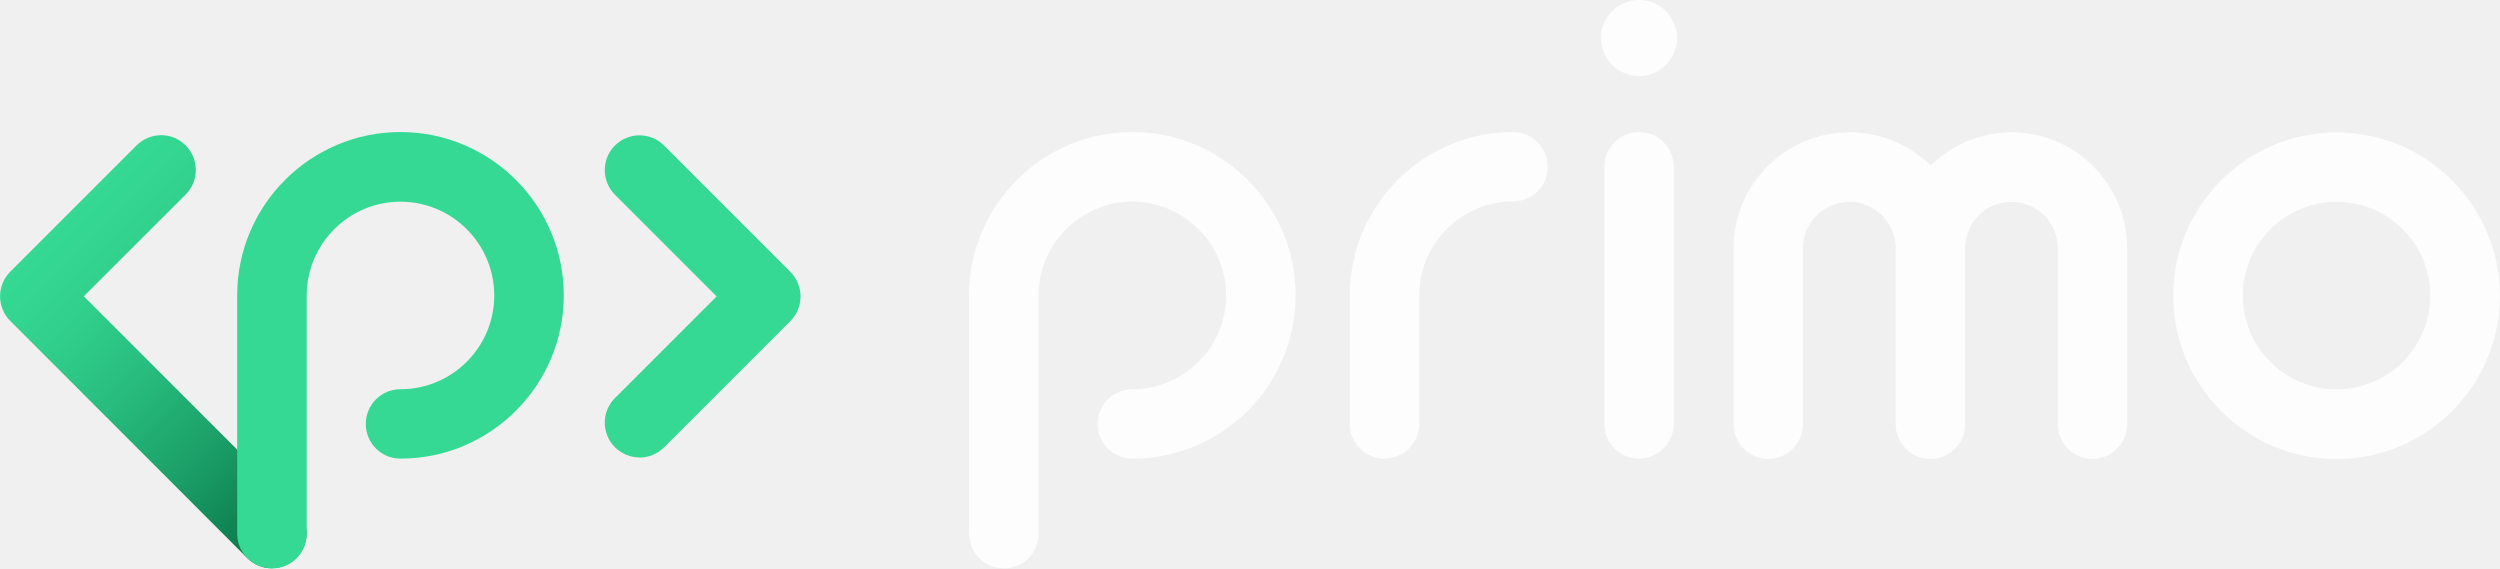
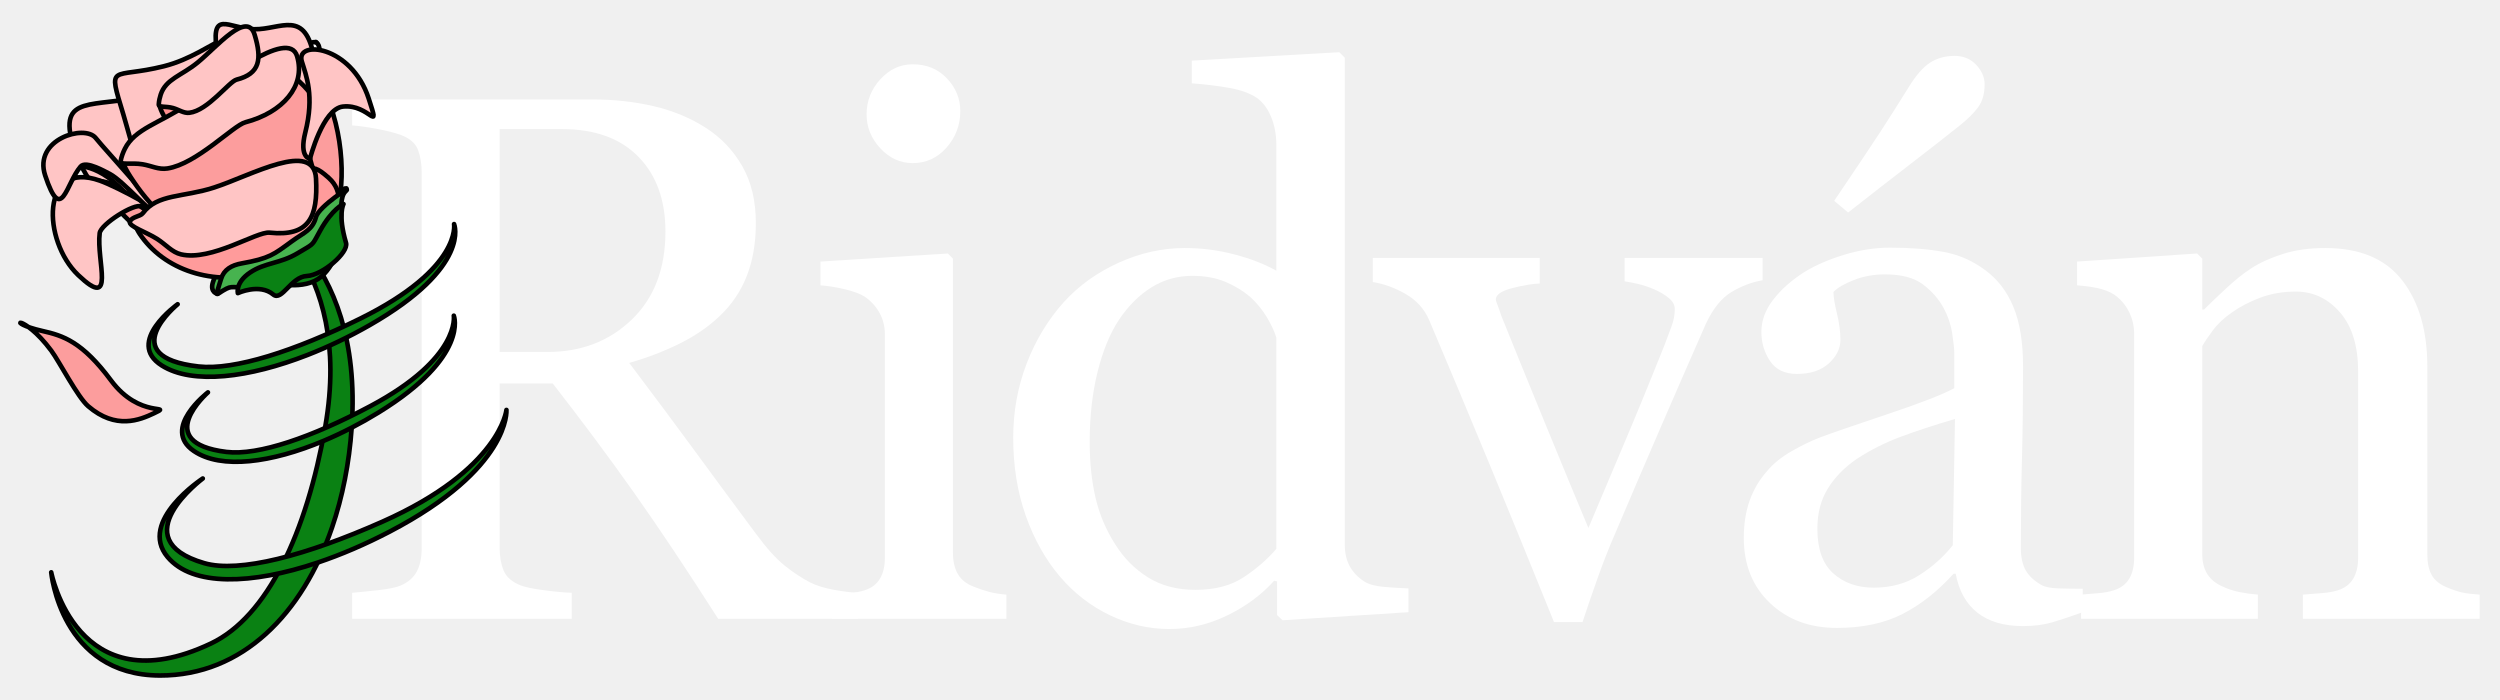
- <svg xmlns="http://www.w3.org/2000/svg" viewBox="0 0 871 198" fill="none">
-   <g clip-path="url(#clip0_250_527)">
-     <path d="M814.062 159.924C782.686 159.924 757.171 134.408 757.171 103.032C757.171 71.657 782.686 46.141 814.062 46.141C845.438 46.141 870.954 71.657 870.954 103.032C870.954 134.408 845.438 159.924 814.062 159.924ZM814.062 70.319C796.021 70.319 781.395 84.991 781.395 102.986C781.395 120.981 796.067 135.654 814.062 135.654C832.057 135.654 846.73 120.981 846.73 102.986C846.73 84.991 832.057 70.319 814.062 70.319Z" fill="#FDFDFD" />
-     <path d="M700.925 46.095C689.897 46.095 679.931 50.524 672.641 57.676C665.35 50.524 655.384 46.095 644.356 46.095C622.07 46.095 603.983 64.228 603.983 86.468V147.789C603.983 154.479 609.382 159.878 616.072 159.878C622.763 159.878 628.161 154.479 628.161 147.789V86.468C628.161 77.563 635.405 70.319 644.31 70.319C653.215 70.319 660.46 77.563 660.46 86.468V147.789C660.46 154.479 665.858 159.878 672.548 159.878C679.239 159.878 684.637 154.479 684.637 147.789V86.468C684.637 77.563 691.881 70.319 700.787 70.319C709.692 70.319 716.936 77.563 716.936 86.468V147.789C716.936 154.479 722.334 159.878 729.025 159.878C735.715 159.878 741.114 154.479 741.114 147.789V86.468C741.114 64.182 722.98 46.095 700.74 46.095H700.925Z" fill="#FDFDFD" />
-     <path d="M571.039 159.786C564.348 159.786 558.95 154.387 558.95 147.697V58.091C558.95 51.401 564.348 46.002 571.039 46.002C577.729 46.002 583.128 51.401 583.128 58.091V147.697C583.128 154.387 577.729 159.786 571.039 159.786Z" fill="#FDFDFD" />
-     <path d="M571.039 26.485C578.352 26.485 584.281 20.556 584.281 13.242C584.281 5.929 578.352 0 571.039 0C563.725 0 557.796 5.929 557.796 13.242C557.796 20.556 563.725 26.485 571.039 26.485Z" fill="#FDFDFD" />
-     <path d="M482.356 159.785C475.666 159.785 470.267 154.387 470.267 147.697V102.894C470.267 71.518 495.783 46.002 527.159 46.002C533.849 46.002 539.248 51.401 539.248 58.091C539.248 64.782 533.849 70.18 527.159 70.18C509.118 70.18 494.491 84.853 494.491 102.848V147.65C494.491 154.341 489.093 159.739 482.402 159.739L482.356 159.785Z" fill="#FDFDFD" />
-     <path d="M349.701 197.99C343.011 197.99 337.612 192.592 337.612 185.901V102.894C337.612 71.518 363.128 46.002 394.504 46.002C425.88 46.002 451.396 71.518 451.396 102.894C451.396 134.27 425.88 159.786 394.504 159.786C387.814 159.786 382.415 154.387 382.415 147.697C382.415 141.006 387.814 135.608 394.504 135.608C412.545 135.608 427.172 120.935 427.172 102.94C427.172 84.945 412.499 70.272 394.504 70.272C376.509 70.272 361.836 84.945 361.836 102.94V185.947C361.836 192.638 356.438 198.036 349.747 198.036L349.701 197.99Z" fill="#FDFDFD" />
-     <path d="M222.814 159.371C219.723 159.371 216.631 158.171 214.232 155.818C209.526 151.065 209.526 143.406 214.232 138.699L249.668 103.263L214.232 67.827C209.526 63.075 209.526 55.415 214.232 50.709C218.984 45.956 226.644 45.956 231.35 50.709L275.368 94.727C280.075 99.48 280.075 107.139 275.368 111.845L231.35 155.864C228.997 158.217 225.906 159.417 222.768 159.417L222.814 159.371Z" fill="#35D994" />
-     <path d="M94.727 197.99C91.636 197.99 88.544 196.791 86.145 194.437L3.553 111.799C-1.153 107.047 -1.153 99.387 3.553 94.681L47.571 50.663C52.324 45.91 59.983 45.91 64.689 50.663C69.396 55.415 69.396 63.075 64.689 67.781L29.207 103.217L103.263 177.273C107.97 182.026 107.97 189.685 103.263 194.391C100.91 196.744 97.819 197.944 94.681 197.944L94.727 197.99Z" fill="url(#paint0_linear_250_527)" />
-     <path d="M94.727 197.99C88.037 197.99 82.638 192.592 82.638 185.901V102.894C82.638 71.518 108.154 46.002 139.53 46.002C170.906 46.002 196.422 71.518 196.422 102.894C196.422 134.27 170.906 159.785 139.53 159.785C132.84 159.785 127.441 154.387 127.441 147.697C127.441 141.006 132.84 135.608 139.53 135.608C157.571 135.608 172.198 120.935 172.198 102.94C172.198 84.945 157.525 70.272 139.53 70.272C121.535 70.272 106.862 84.945 106.862 102.94V185.947C106.862 192.638 101.464 198.036 94.773 198.036L94.727 197.99Z" fill="#35D994" />
+ <svg xmlns="http://www.w3.org/2000/svg" clip-rule="evenodd" fill-rule="evenodd" stroke-linecap="round" stroke-linejoin="round" viewBox="0 0 1000.6 280">
+   <g fill-rule="evenodd">
+     <g fill="#fff">
+       <path d="m343.387 247.658h-55.957c-12.402-19.433-23.608-36.23-33.618-50.391-10.01-14.16-20.874-28.759-32.593-43.798h-21.24v65.918c0 3.418.537 6.421 1.611 9.008 1.075 2.588 3.369 4.566 6.885 5.933 1.758.684 4.834 1.318 9.229 1.904 4.394.586 8.105.928 11.132 1.026v10.4h-87.89v-10.4c2.344-.196 5.737-.537 10.18-1.026 4.444-.488 7.544-1.123 9.302-1.904 2.93-1.27 5.054-3.125 6.372-5.566 1.319-2.442 1.978-5.567 1.978-9.375v-150.293c0-3.418-.488-6.445-1.465-9.082s-3.271-4.639-6.885-6.006c-2.441-.879-5.615-1.685-9.521-2.417-3.907-.733-7.227-1.196-9.961-1.392v-10.4h95.947c8.789 0 17.041.903 24.756 2.71 7.715 1.807 14.697 4.712 20.947 8.716 6.055 3.906 10.889 9.009 14.502 15.308 3.613 6.299 5.42 13.892 5.42 22.778 0 8.008-1.221 15.087-3.662 21.24-2.441 6.152-6.055 11.474-10.84 15.967-4.394 4.199-9.668 7.836-15.82 10.913-6.153 3.076-12.94 5.688-20.362 7.837 10.254 13.574 18.775 25 25.562 34.277s15.112 20.557 24.976 33.838c4.296 5.859 8.178 10.18 11.645 12.964 3.467 2.783 6.909 5.053 10.327 6.811 2.539 1.27 5.713 2.246 9.522 2.93 3.808.683 6.982 1.074 9.521 1.172zm-77.051-154.98c0-12.598-3.613-22.583-10.839-29.956-7.227-7.373-17.432-11.06-30.616-11.06h-24.902v89.209h19.189c13.477 0 24.707-4.321 33.692-12.964 8.984-8.642 13.476-20.386 13.476-35.229z" />
+       <path d="m402.801 247.658h-69.873v-9.668c2.246-.195 4.566-.39 6.958-.586 2.393-.195 4.468-.586 6.226-1.172 2.734-.879 4.761-2.417 6.079-4.614s1.977-5.054 1.977-8.569v-89.209c0-3.125-.708-5.982-2.124-8.57-1.416-2.587-3.393-4.76-5.932-6.518-1.856-1.172-4.541-2.173-8.057-3.003-3.515-.83-6.738-1.343-9.668-1.538v-9.522l50.977-3.222 2.051 2.05v117.774c0 3.418.659 6.25 1.977 8.496s3.394 3.906 6.226 4.98c2.148.879 4.248 1.587 6.299 2.124 2.05.538 4.345.904 6.884 1.099zm-18.457-203.174c0 5.566-1.831 10.425-5.493 14.575s-8.179 6.226-13.55 6.226c-4.98 0-9.301-1.978-12.964-5.933-3.662-3.955-5.493-8.472-5.493-13.55 0-5.371 1.831-10.059 5.493-14.062 3.663-4.004 7.984-6.006 12.964-6.006 5.567 0 10.132 1.88 13.697 5.64 3.564 3.76 5.346 8.13 5.346 13.11z" />
+       <path d="m563.729 245.021-50.391 3.223-2.197-2.051v-13.476l-1.172-.293c-5.078 5.664-11.352 10.302-18.823 13.916-7.471 3.613-15.161 5.42-23.071 5.42-8.203 0-16.138-1.831-23.804-5.494-7.666-3.662-14.331-8.813-19.995-15.454-5.762-6.738-10.327-14.843-13.696-24.316-3.37-9.473-5.054-19.922-5.054-31.348 0-10.449 1.807-20.361 5.42-29.736s8.594-17.578 14.941-24.609c5.957-6.543 13.257-11.768 21.9-15.674 8.642-3.906 17.456-5.86 26.44-5.86 6.738 0 13.355.855 19.849 2.564s12.085 3.882 16.772 6.518v-50.244c0-4.101-.683-7.837-2.051-11.206-1.367-3.369-3.271-5.933-5.713-7.691-2.734-1.855-6.42-3.198-11.059-4.028s-9.644-1.44-15.015-1.831v-9.082l59.033-3.369 2.198 2.197v194.824c0 3.418.659 6.323 1.977 8.716 1.319 2.392 3.247 4.419 5.786 6.079 1.856 1.172 4.541 1.904 8.057 2.197s6.738.488 9.668.586zm-52.881-25.341v-84.522c-.781-2.539-2.051-5.273-3.808-8.203-1.758-2.93-3.956-5.615-6.592-8.057-2.832-2.441-6.153-4.467-9.961-6.079-3.809-1.611-8.252-2.417-13.33-2.417-5.86 0-11.255 1.514-16.187 4.541-4.931 3.028-9.302 7.373-13.11 13.037-3.613 5.469-6.47 12.427-8.569 20.874-2.1 8.448-3.15 17.798-3.15 28.052 0 8.203.781 15.65 2.344 22.339 1.562 6.689 4.199 12.915 7.91 18.677 3.418 5.469 7.788 9.863 13.11 13.183 5.323 3.321 11.646 4.981 18.97 4.981 7.813 0 14.282-1.709 19.409-5.127s9.449-7.178 12.964-11.279z" />
+       <path d="m705.467 112.16c-4.394.781-8.569 2.368-12.524 4.761-3.955 2.392-7.349 6.616-10.181 12.671-5.762 13.086-11.719 26.733-17.871 40.942s-12.549 29.126-19.189 44.751c-1.953 4.492-4.029 9.815-6.226 15.967s-4.224 12.06-6.079 17.724h-11.426c-9.277-22.949-17.822-43.872-25.635-62.768-7.812-18.897-15.918-38.257-24.316-58.081-1.953-4.492-5.103-7.984-9.448-10.474-4.346-2.49-8.716-4.077-13.111-4.761v-9.667h66.797v10.253c-2.929.098-6.591.708-10.986 1.831-4.395 1.124-6.592 2.662-6.592 4.615 0 .293.244 1.05.733 2.27.488 1.221.976 2.613 1.464 4.175 4.004 9.961 9.668 23.877 16.993 41.748 7.324 17.871 13.281 32.275 17.871 43.213 3.515-8.398 7.934-18.848 13.257-31.348 5.322-12.5 11.059-26.465 17.211-41.894.977-2.637 1.905-5.103 2.784-7.398s1.318-4.614 1.318-6.958c0-1.66-.806-3.149-2.417-4.467-1.611-1.319-3.54-2.466-5.786-3.443-2.246-.976-4.443-1.709-6.592-2.197-2.148-.488-3.906-.83-5.273-1.025v-9.375h55.224z" />
+       <path d="m833.583 245.021c-4.59 1.661-8.619 3.003-12.085 4.029-3.467 1.025-7.398 1.538-11.792 1.538-7.618 0-13.697-1.782-18.238-5.347-4.541-3.564-7.446-8.765-8.716-15.6h-.878c-6.348 7.031-13.16 12.402-20.435 16.113s-16.04 5.566-26.294 5.566c-10.84 0-19.751-3.32-26.733-9.961-6.983-6.64-10.474-15.332-10.474-26.074 0-5.566.781-10.547 2.344-14.941 1.562-4.395 3.906-8.35 7.031-11.866 2.441-2.929 5.664-5.542 9.668-7.837 4.004-2.294 7.764-4.125 11.279-5.493 4.395-1.66 13.306-4.736 26.734-9.228 13.427-4.492 22.485-8.008 27.173-10.547v-14.502c0-1.27-.269-3.711-.806-7.324-.537-3.614-1.685-7.031-3.443-10.254-1.953-3.613-4.711-6.763-8.276-9.448-3.564-2.686-8.618-4.029-15.161-4.029-4.492 0-8.667.757-12.524 2.271-3.858 1.513-6.568 3.1-8.13 4.761 0 1.953.464 4.834 1.391 8.642.928 3.809 1.392 7.324 1.392 10.547 0 3.418-1.538 6.543-4.614 9.375-3.077 2.832-7.349 4.248-12.818 4.248-4.883 0-8.471-1.733-10.766-5.2s-3.443-7.349-3.443-11.646c0-4.492 1.587-8.789 4.761-12.89 3.174-4.102 7.3-7.764 12.378-10.987 4.394-2.734 9.717-5.053 15.967-6.958 6.25-1.904 12.353-2.856 18.31-2.856 8.203 0 15.357.561 21.46 1.685 6.104 1.123 11.646 3.54 16.626 7.25 4.981 3.614 8.765 8.521 11.353 14.722s3.882 14.185 3.882 23.95c0 13.965-.147 26.343-.44 37.134s-.439 22.583-.439 35.376c0 3.809.659 6.836 1.977 9.082 1.319 2.246 3.345 4.151 6.079 5.713 1.465.879 3.784 1.367 6.958 1.465s6.421.146 9.742.146zm-51.124-77.343c-8.3 2.441-15.576 4.834-21.826 7.177-6.25 2.344-12.06 5.274-17.431 8.789-4.883 3.321-8.741 7.251-11.573 11.792s-4.248 9.937-4.248 16.187c0 8.105 2.124 14.062 6.372 17.871s9.644 5.713 16.187 5.713c6.934 0 13.037-1.685 18.31-5.054 5.274-3.369 9.717-7.348 13.331-11.938zm11.866-133.887c0 3.711-.855 6.738-2.564 9.082-1.709 2.344-4.223 4.834-7.544 7.471-4.883 3.906-11.255 8.887-19.116 14.941-7.861 6.055-16.333 12.646-25.415 19.775l-5.566-4.688c8.789-12.988 14.917-22.143 18.383-27.466 3.467-5.322 7.203-11.206 11.206-17.651 3.028-4.981 5.958-8.374 8.79-10.181 2.832-1.807 6.103-2.71 9.814-2.71 3.516 0 6.396 1.196 8.643 3.589 2.246 2.393 3.369 5.005 3.369 7.837z" />
+       <path d="m992.462 247.658h-70.754v-9.668c2.246-.195 4.711-.39 7.397-.586 2.686-.195 4.907-.586 6.665-1.172 2.734-.879 4.761-2.417 6.079-4.614s1.978-5.054 1.978-8.569v-74.268c0-10.254-2.417-18.164-7.251-23.73-4.834-5.567-10.718-8.35-17.652-8.35-5.175 0-9.912.806-14.209 2.417s-8.105 3.589-11.425 5.933c-3.223 2.246-5.787 4.663-7.691 7.251s-3.296 4.663-4.175 6.225v83.057c0 3.32.684 6.055 2.051 8.203s3.418 3.809 6.152 4.98c2.051.977 4.273 1.709 6.665 2.198 2.393.488 4.859.83 7.398 1.025v9.668h-70.752v-9.668c2.246-.195 4.565-.39 6.958-.586 2.393-.195 4.468-.586 6.226-1.172 2.734-.879 4.76-2.417 6.079-4.614 1.318-2.197 1.977-5.054 1.977-8.569v-89.209c0-3.321-.708-6.372-2.124-9.156-1.416-2.783-3.393-5.053-5.932-6.811-1.856-1.172-4.053-2.026-6.592-2.564-2.539-.537-5.274-.903-8.203-1.098v-9.522l48.047-3.222 2.05 2.05v20.362h.733c2.343-2.344 5.273-5.152 8.789-8.423 3.515-3.272 6.836-5.933 9.961-7.983 3.613-2.344 7.91-4.297 12.89-5.86 4.981-1.562 10.596-2.344 16.846-2.344 13.867 0 24.146 4.322 30.835 12.964 6.689 8.643 10.034 20.142 10.034 34.497v75.147c0 3.418.586 6.177 1.758 8.276 1.172 2.1 3.174 3.736 6.006 4.907 2.344.977 4.37 1.661 6.079 2.051 1.709.391 4.077.684 7.107.879z" />
+     </g>
+     <g stroke="#000" stroke-linecap="round" stroke-linejoin="round" stroke-width="1.85">
+       <path d="m87.059 117.609s-3.091-.532-1.863-4.567c1.132-3.722 3.452-7.611 7.453-8.329 11.165-2.004 12.84-3.545 19.938-8.721 5.217-3.804 8.46-4.629 9.842-9.87 1.1-4.171 19.054-13.131 15.888-10.167-4.714 4.412-.95 19.176-14.951 29.385-7.553 5.507-19.172 7.774-28.273 8.694-7.77.785-8.034 3.575-8.034 3.575z" fill="#47b34f" />
+       <path d="m29.343 58.481c-6.416-21.166 8.194-14.926 29.285-20.247 21.091-5.321 40.676-20.189 47.091.977 6.416 21.167-5.48 42.639-26.572 47.96-5.287 1.334-10.636 4.961-15.806 4.167-15.453-2.374-29.192-16.997-33.999-32.857z" fill="#ffc5c5" />
+       <g fill="#0a8113">
+         <path d="m20.499 229.062s10.273 53.949 63.931 28.49c22.606-10.725 38.272-44.269 45.755-86.806 11.647-66.212-30.137-88.977-30.137-88.977s45.658 18.158 40.705 89.443c-.978 14.075-3.642 27.599-7.852 39.889-11.824 34.528-35.838 59.322-68.883 59.263-39.702-.071-43.519-41.302-43.519-41.302z" />
+         <path d="m81.16 191.511s-32.552 24.249.569 33.884c13.954 4.059 40.889-3.073 71.286-16.578 47.315-21.022 49.683-44.746 49.683-44.746s1.854 23.365-46.784 48.731c-9.603 5.008-19.354 9.199-28.758 12.364-26.419 8.89-50.102 9.682-60.094-2.245-12.004-14.331 14.099-31.41 14.099-31.41z" />
+         <path d="m83.224 157.049s-22.904 20.135 7.409 23.833c12.771 1.558 34.365-5.986 57.62-18.347 36.198-19.241 33.378-36.187 33.378-36.187s6.36 16.298-30.082 38.725c-7.195 4.428-14.684 8.294-22.085 11.403-20.794 8.736-40.901 11.507-51.889 4.032-13.201-8.981 5.649-23.459 5.649-23.459z" />
+         <path d="m71.1 121.772s-25.751 21.041 8.33 24.905c14.358 1.628 38.636-6.255 64.781-19.172 40.696-20.106 37.526-37.814 37.526-37.814s7.15 17.031-33.821 40.466c-8.089 4.628-16.508 8.667-24.83 11.916-23.377 9.129-45.982 12.025-58.336 4.214-14.842-9.385 6.351-24.515 6.351-24.515z" />
+       </g>
+       <path d="m47.004 83.481c-17.404-19.682-28.052-11.431-12.402-11.376 8.276.029 16.279 1.007 34.057 20.261 17.778 19.254 27.039 5.528 21.692 13.734-5.346 8.205-30.212-7.763-43.347-22.619z" fill="#fc9d9d" />
+       <path d="m49.383 45.858c-6.416-21.166-4.811-14.043 16.28-19.364 21.091-5.321 32.011-23.879 38.427-2.712 6.416 21.167 2.151 38.731-18.941 44.052-5.287 1.334-10.636 4.961-15.806 4.167-15.453-2.374-15.153-10.282-19.961-26.142z" fill="#ffc5c5" />
+       <path d="m102.209 50.669c-3.775-27.739 3.669-.919 8.029-7.835 3.906-6.195 8.369-6.184 9.784-7.456 4.208-3.784 4.879-14.263 5.788-17.569.624-2.267 1.334-1.219 3.474 7.9 5.524 23.539.48 57.78-6.614 64.159s-16.608-10.885-20.461-39.2z" fill="#fff" />
+       <path d="m101.958 40.599c.278-1.594.685-3.056 1.06-4.18 2.156-6.464 5.846-6.134 10.319-10.259 5.37-4.952 13.924-14.127 14.572-6.141.956 11.793-1.273 18.093-6.902 18.133-1.824.013-8.437 10.743-12.73 9.601-1.302-.346-2.114-2.495-3.348-3.933-1.487-1.734-3.227-1.756-2.971-3.221z" fill="#fff" />
+       <path d="m20.513 140.342c-11.575-15.574-19.156-11.391-3.563-7.876 8.246 1.859 15.915 4.23 27.49 19.804 11.575 15.574 25.202 9.352 17.245 13.114-5.76 2.723-15.297 6.729-26.39-2.801-4.23-3.634-11.587-17.942-14.782-22.241z" fill="#fc9d9d" />
+       <path d="m68.25 51.185c-12.875-21.563 5.898-2.286 11.523-9.857 5.039-6.782 12.481-8.621 14.537-10.268 6.116-4.898 4.747-13.912 5.478-17.045.501-2.148 1.934-1.569 7.664 5.147 14.793 17.337 14.514 47.973 4.204 56.229s-30.264-2.197-43.406-24.207z" fill="#ff9090" />
+       <path d="m50.075 77.12c-12.832-13.904-21.435-9.404-19.885-11.613 1.549-2.21 5.083-10.371 17.915 3.532 12.832 13.904 28.374 13.244 26.824 15.454-1.55 2.21-12.022 6.531-24.854-7.373z" fill="#fc9d9d" />
+       <path d="m39.897 93.317c-1.391 10.987 6.611 31.278-8.584 16.799-14.416-13.736-15.206-46.341 8.697-37.795 7.298 2.609 28.108 13.786 26.872 15.894-.773 1.318-5.372-3.251-10.224-5.59-2.909-1.402-16.303 7.08-16.76 10.691z" fill="#ffc5c5" />
+       <path d="m32.27 66.64c-5.926 6.904-7.619 23.434-14.191 3.593-4.795-14.473 15.788-20.596 20.226-15.001 4.438 5.595 27.111 29.557 24.714 30.619-1.498.664-13.608-13.349-19.036-16.217-1.436-.759-3.506-1.873-5.538-2.685-2.573-1.029-5.086-1.576-6.174-.308z" fill="#ffc5c5" />
+       <path d="m87.181 22.689c-3.487-19.929 3.997-11.154 14.647-10.989 10.649.165 20.428-8.342 23.916 11.587 3.487 19.929-2.318 35.95-12.967 35.785-2.669-.042-5.345 1.903-7.978.032-7.87-5.593-15.004-21.483-17.618-36.416z" fill="#ffc5c5" />
+       <path d="m54.926 74.733c-17.461-24.401 9.461-3.313 19.132-12.896 8.663-8.584 20.474-11.519 23.875-13.687 10.115-6.447 15.127-19.624 16.642-23.43 1.038-2.609-2.861.512 5.257 7.941 20.957 19.175 16.84 55.702-.21 66.569-17.05 10.867-46.873.41-64.697-24.498z" fill="#fc9d9d" />
+       <path d="m133.357 45.711c-5.718-18.863 1.803-20.184-4.174-8.171-3.161 6.353-9.679 11.21-3.962 30.074 5.718 18.864-2.705 23.775 4.697 21.908 7.402-1.868 9.157-24.947 3.439-43.811z" fill="#fc9d9d" />
+       <path d="m56.778 94.844c-8.934-12.211 9.865-1.853 22.242-7.238 11.087-4.824 22.959-6.46 26.867-7.677 11.621-3.618 14.585-9.592 17.377-11.734 1.913-1.469 3.686-1.157 8.35 3.039 12.041 10.833-5.234 31.406-24.823 37.504-19.59 6.098-39.659.259-50.013-13.894z" fill="#ff9b9b" />
+       <path d="m48.275 64.541c.308-1.806.995-3.567 1.687-4.963 3.979-8.033 13.871-10.242 24.639-17.503 12.93-8.718 40.86-31.406 44.33-19.502 3.469 11.904-5.759 22.436-20.705 26.358-4.843 1.271-19.508 16.695-31.224 18.498-3.554.547-6.294-1.069-9.96-1.674-4.422-.731-9.05.447-8.767-1.214z" fill="#ffc5c5" />
+       <path d="m63.542 41.792c.085-1.444.418-2.831.776-3.924 2.059-6.282 8.286-7.535 14.762-12.826 7.776-6.353 19.855-20.971 22.83-11.155 2.976 9.816 2.173 15.611-7.2 17.976-3.037.766-11.511 12.45-18.938 13.276-2.252.25-4.116-1.204-6.513-1.893-2.891-.83-5.796-.127-5.717-1.455z" fill="#ffc5c5" />
+       <path d="m87.22 117.601c-.932.607.038-1.954 1.266-5.989 1.132-3.722 4.212-5.468 8.213-6.186 11.165-2.004 12.84-3.545 19.938-8.721 5.217-3.804 8.46-4.629 9.842-9.87 1.1-4.171 15.051-13.266 11.885-10.301-4.714 4.412 3.053 19.31-10.948 29.52-7.553 5.507-19.172 7.774-28.273 8.694-7.77.785-5.641-1.236-11.923 2.854z" fill="#47b34f" />
+       <path d="m51.987 88.723c.71-2.006 4.176-2.026 5.18-3.386 5.774-7.82 16.174-6.257 28.576-10.298 14.892-4.852 39.915-19.136 40.737-3.595.822 15.542-2.761 23.343-18.604 21.672-5.133-.541-23.258 11.509-35.393 8.696-3.681-.853-6.065-3.919-9.602-6.183-4.266-2.73-11.548-5.063-10.894-6.907z" fill="#ffc5c5" />
+       <path d="m109.009 113.076s2.28-4.61 5.875-4.691c4.812-.108 5.694-.845 9.259-3.18 2.62-1.716 4.049-1.888 5.291-4.802.989-2.318 7.582-5.617 7.582-5.617s-2.657 12.261-9.688 16.867c-3.793 2.484-8.825 2.702-12.655 2.376-3.27-.278-5.664-.953-5.664-.953z" fill="#0a8114" />
+       <path d="m137.254 42.653c10.731-1.153 15.139 11.603 10.316-3.211-6.998-21.493-29.395-23.51-26.773-14.857 1.722 5.679 5.136 13.655 1.395 28.428-2.554 10.085 1.866 10.529 1.866 10.529s5.096-20.02 13.196-20.89z" fill="#ffc5c5" />
+       <path d="m95.187 117.327s-1.038-4.287 4.946-8.282c5.984-3.996 11.973-3.492 18.989-7.7 1.647-.988 2.822-1.659 3.703-2.192 2.874-1.738 2.617-2 5.374-6.941 4.849-8.692 9.28-10.546 9.28-10.546s-2.352 4.172 1.012 15.542c1.14 3.851-9.417 12.964-15.697 13.262-6.281.298-10.001 10.267-13.419 7.415-5.535-4.618-14.188-.559-14.188-.559z" fill="#0a8114" />
+     </g>
  </g>
-   <defs>
-     <linearGradient id="paint0_linear_250_527" x1="25.562" y1="72.672" x2="125.319" y2="172.428" gradientUnits="userSpaceOnUse">
-       <stop stop-color="#35D994" />
-       <stop offset="0.16" stop-color="#32D28E" />
-       <stop offset="0.38" stop-color="#29BF80" />
-       <stop offset="0.64" stop-color="#1CA169" />
-       <stop offset="0.93" stop-color="#097649" />
-       <stop offset="0.95" stop-color="#097548" />
-     </linearGradient>
-     <clipPath id="clip0_250_527">
-       <rect width="871" height="197.99" fill="white" />
-     </clipPath>
-   </defs>
</svg>
